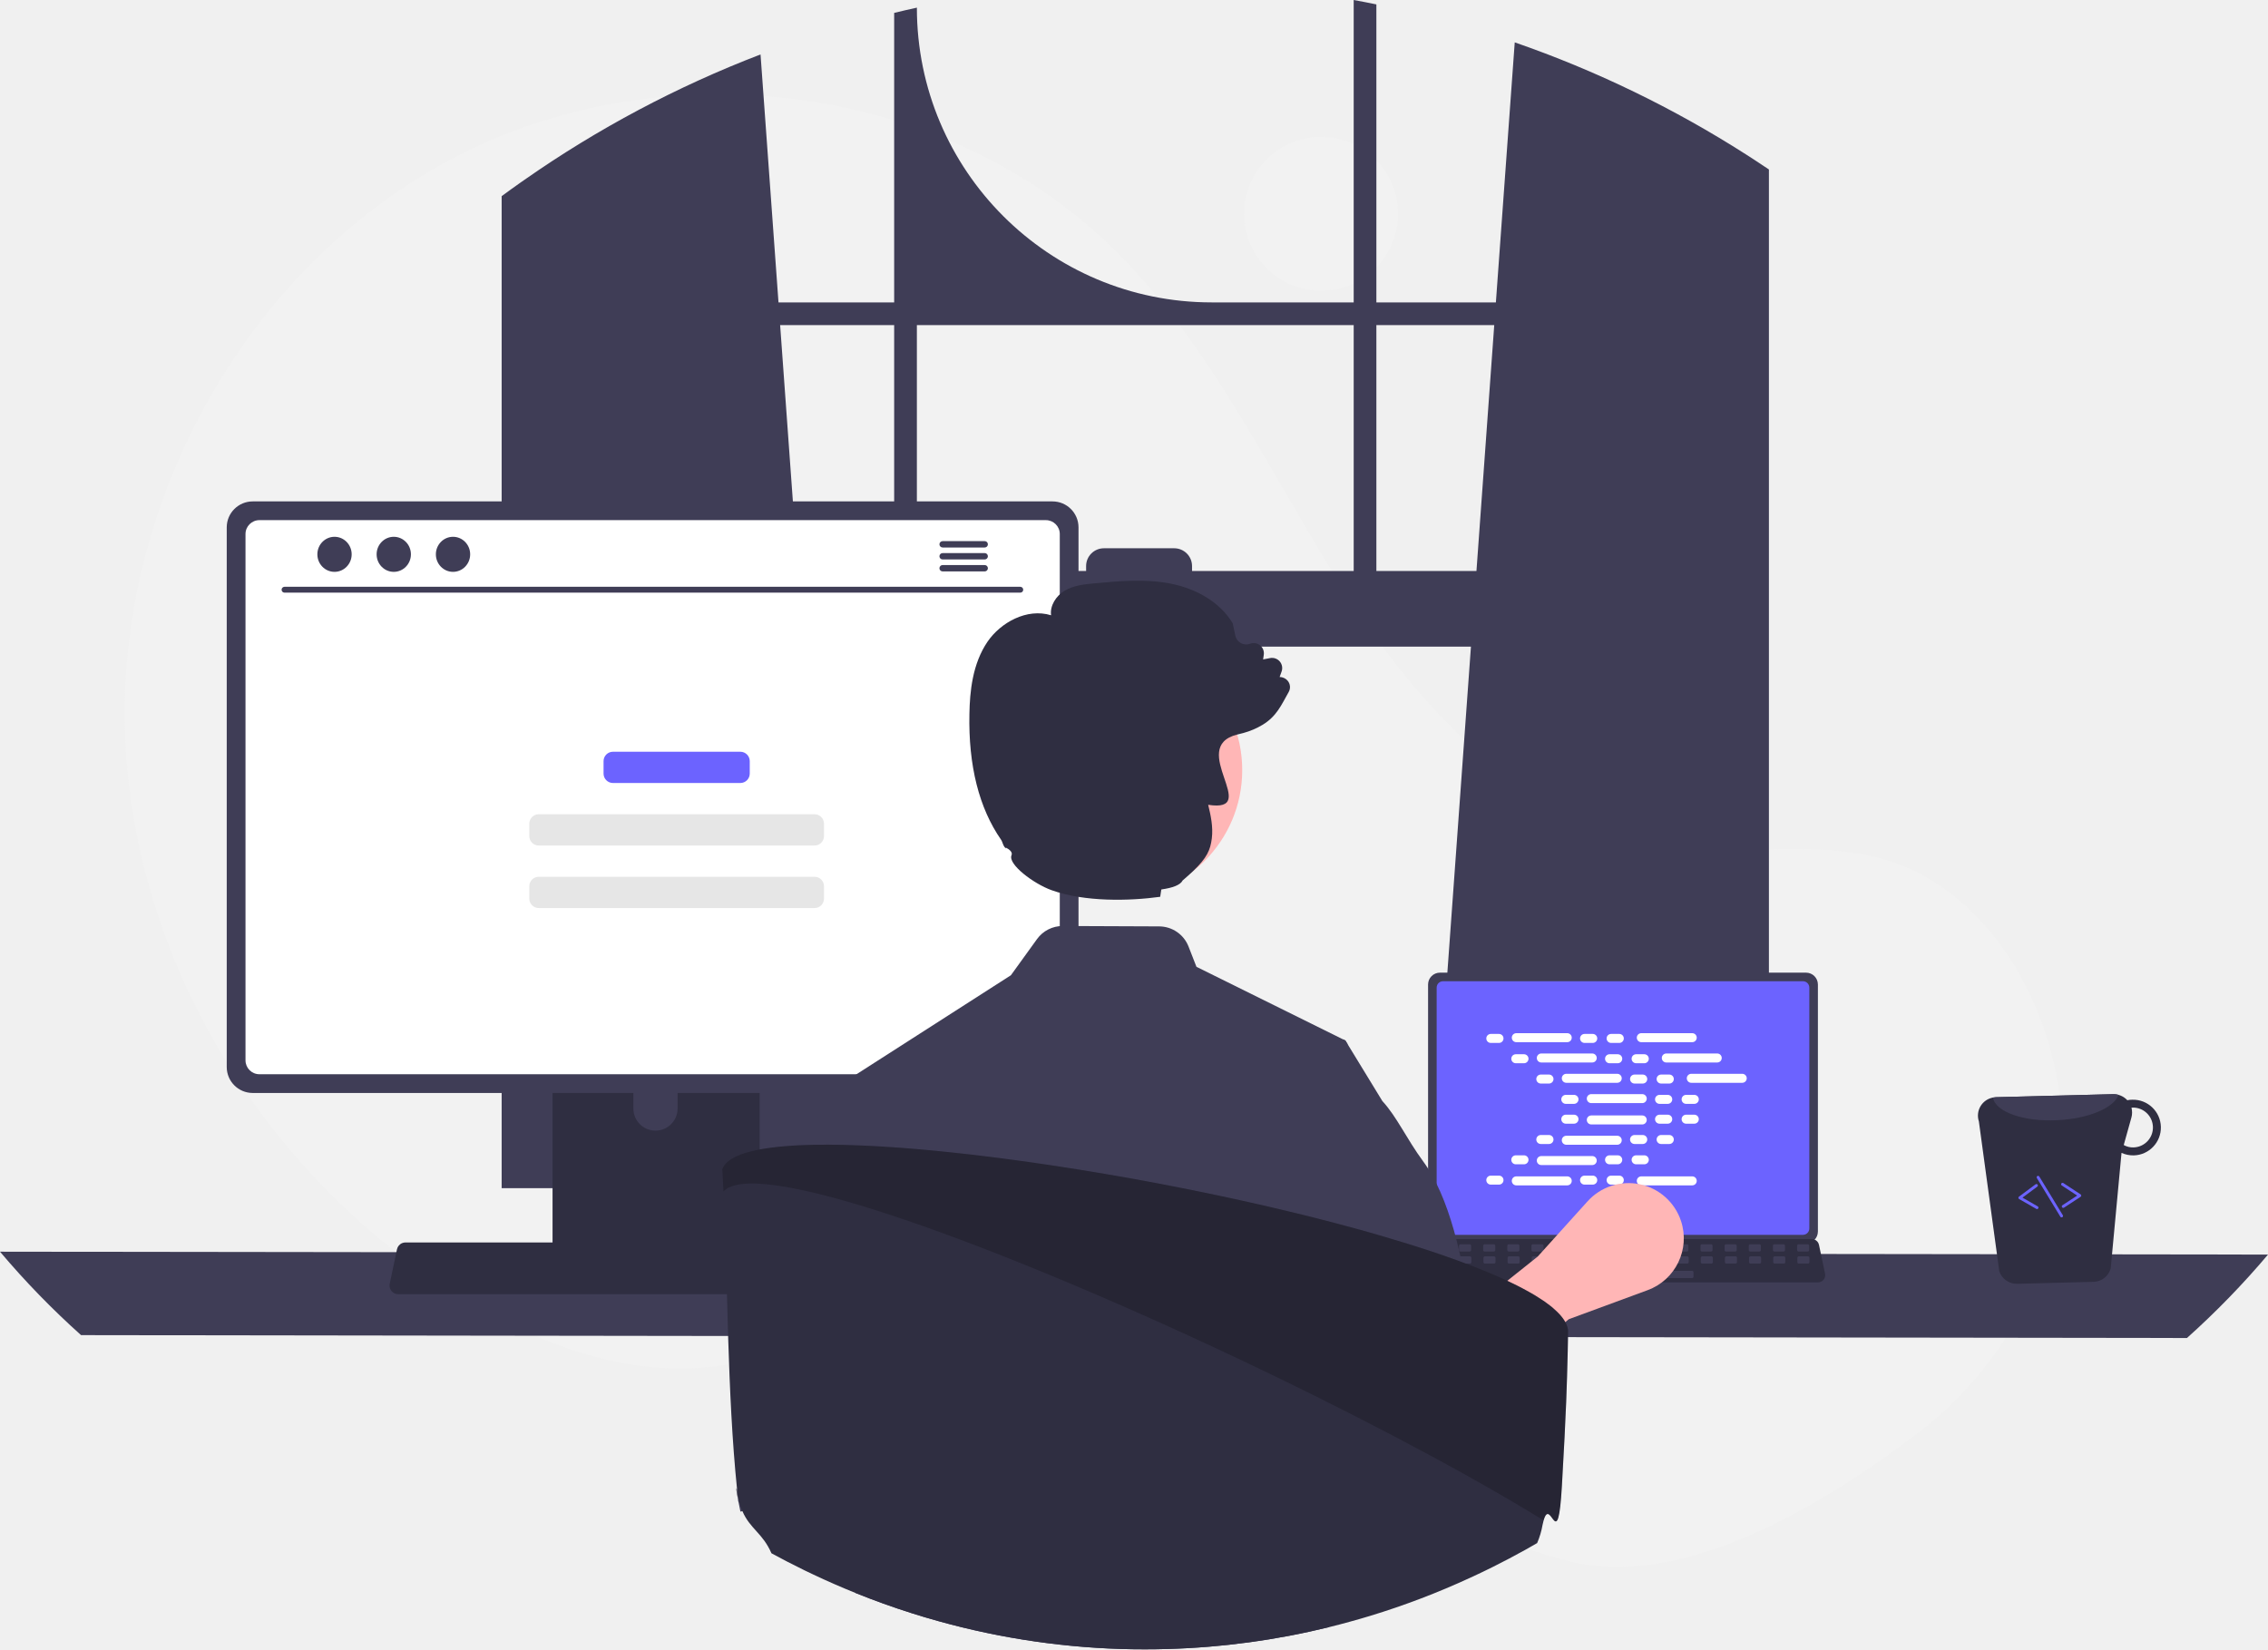
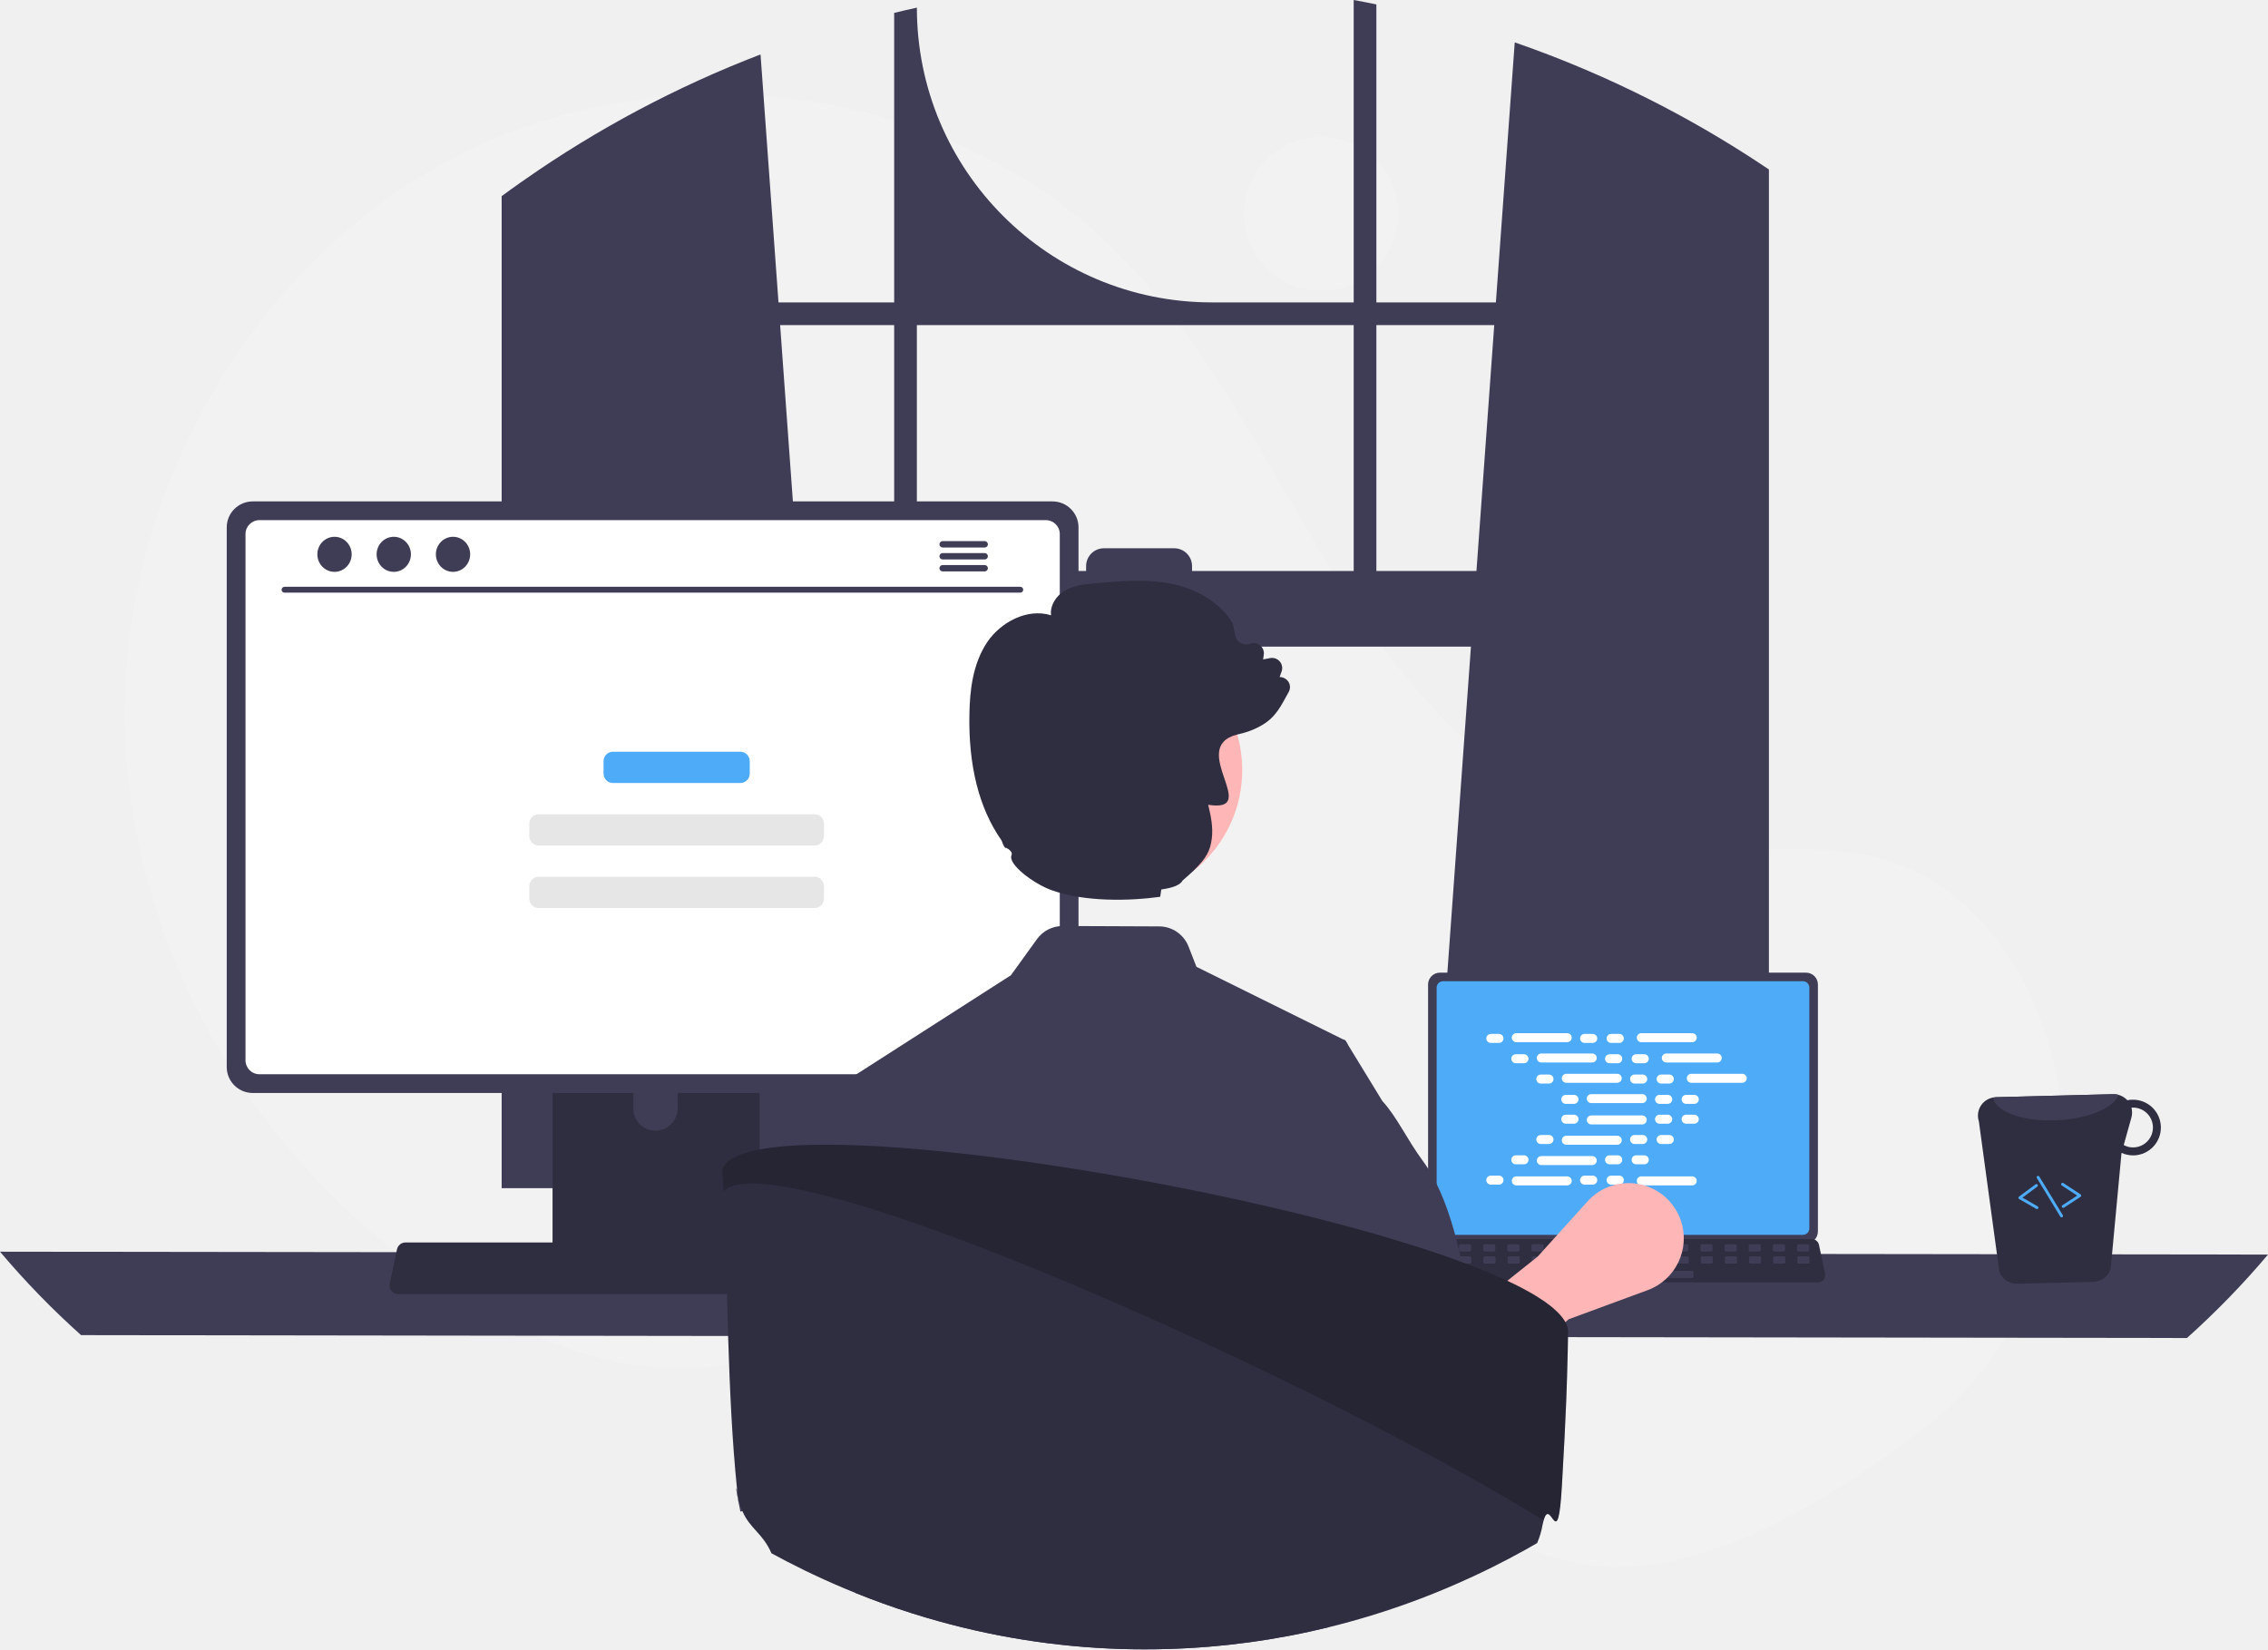
<svg xmlns="http://www.w3.org/2000/svg" data-name="Layer 1" width="786.82" height="572.258" viewBox="0 0 786.82 572.258">
  <circle cx="458.321" cy="74.182" r="26.701" fill="#f2f2f2" />
  <path d="M872.038,661.023c39.688-30.229,58.644-81.025,46.776-129.482q-.442-1.806-.934-3.604c-7.867-28.763-27.332-56.101-55.7-65.291-23.82-7.717-49.82-1.783-74.669-4.851-48.781-6.024-86.601-45.494-113.211-86.819-26.611-41.325-47.062-87.583-82.422-121.724-58.285-56.275-153.362-68.391-225.627-31.76C293.987,254.121,247.955,335.391,249.918,416.386c1.963,80.995,50.046,158.432,119.875,199.517,25.652,15.093,55.321,25.785,84.848,22.044,25.62-3.246,48.899-17.013,74.399-21.1,40.091-6.426,79.927,11.701,114.603,32.824,34.676,21.123,68.17,46.16,107.574,55.952C789.478,715.131,836.881,687.801,872.038,661.023Z" transform="translate(-206.59 -163.8711)" fill="#f2f2f2" />
  <path d="M815.016,219.191c-.87-.58-1.75-1.13-2.62-1.69a380.24,380.24,0,0,0-80.31-38.93l-6.54,90.22h-41.46v-103.39c-2.61-.54-5.24-1.05-7.87-1.53v104.92H626.946A102.27,102.27,0,0,1,524.676,166.521v-0c-2.64.57-5.26,1.18-7.88,1.83v100.44h-40.13l-6.23-86.03a380.858,380.858,0,0,0-81.94,43.53c-.44.3-.88.61-1.31.91-2.21,1.55-4.39,3.13-6.56,4.73v344.19h118.27l-2.09-28.95-11.5-158.95h231.59l-11.5,158.95-2.09,28.95h116.96v-353.45Q817.656,220.901,815.016,219.191Zm-298.22,142.78h-33.39l-6.17-85.3h39.56Zm159.42,0h-56.08v-1.69a6.18,6.18,0,0,0-6.19-6.18h-24.38a6.178,6.178,0,0,0-6.18,6.18v1.69h-58.71v-85.3h151.54Zm7.87,0v-85.3h40.89l-6.17,85.3Z" transform="translate(-206.59 -163.8711)" fill="#3f3d56" />
  <path d="M206.59,598.162a289.003,289.003,0,0,0,28.12,28.95l730.58,1a289.003,289.003,0,0,0,28.12-28.95Z" transform="translate(-206.59 -163.8711)" fill="#3f3d56" />
  <path d="M702.02,505.462v85.704a4.122,4.122,0,0,0,4.119,4.119H833.143a4.122,4.122,0,0,0,4.119-4.119v-85.704a4.124,4.124,0,0,0-4.119-4.115H706.139A4.124,4.124,0,0,0,702.02,505.462Z" transform="translate(-206.59 -163.8711)" fill="#3f3d56" />
-   <path d="M704.999,506.529V590.109a2.205,2.205,0,0,0,2.201,2.201H832.086a2.205,2.205,0,0,0,2.201-2.201V506.529a2.206,2.206,0,0,0-2.201-2.206H707.201A2.206,2.206,0,0,0,704.999,506.529Z" transform="translate(-206.59 -163.8711)" fill="#6c63ff" />
+   <path d="M704.999,506.529V590.109a2.205,2.205,0,0,0,2.201,2.201H832.086a2.205,2.205,0,0,0,2.201-2.201V506.529a2.206,2.206,0,0,0-2.201-2.206H707.201A2.206,2.206,0,0,0,704.999,506.529Z" transform="translate(-206.59 -163.8711)" fill="#4dabf7" />
  <path d="M699.364,607.881a2.47,2.47,0,0,0,1.943.93H837.299a2.502,2.502,0,0,0,2.446-3.016l-2.111-10.027a2.507,2.507,0,0,0-1.558-1.818,2.425,2.425,0,0,0-.888-.168H703.41a2.424,2.424,0,0,0-.888.168,2.507,2.507,0,0,0-1.558,1.818l-2.111,10.027A2.501,2.501,0,0,0,699.364,607.881Z" transform="translate(-206.59 -163.8711)" fill="#2f2e41" />
  <rect x="830.034" y="595.588" width="4.188" height="2.513" rx="0.488" transform="translate(1457.666 1029.819) rotate(-180)" fill="#3f3d56" />
  <rect x="821.657" y="595.588" width="4.188" height="2.513" rx="0.488" transform="translate(1440.912 1029.819) rotate(-180)" fill="#3f3d56" />
  <rect x="813.28" y="595.588" width="4.188" height="2.513" rx="0.488" transform="translate(1424.158 1029.819) rotate(-180)" fill="#3f3d56" />
  <rect x="804.903" y="595.588" width="4.188" height="2.513" rx="0.488" transform="translate(1407.404 1029.819) rotate(-180)" fill="#3f3d56" />
  <rect x="796.526" y="595.588" width="4.188" height="2.513" rx="0.488" transform="translate(1390.65 1029.819) rotate(-180)" fill="#3f3d56" />
  <rect x="788.149" y="595.588" width="4.188" height="2.513" rx="0.488" transform="translate(1373.896 1029.819) rotate(-180)" fill="#3f3d56" />
  <rect x="779.772" y="595.588" width="4.188" height="2.513" rx="0.488" transform="translate(1357.142 1029.819) rotate(-180)" fill="#3f3d56" />
  <rect x="771.395" y="595.588" width="4.188" height="2.513" rx="0.488" transform="translate(1340.388 1029.819) rotate(-180)" fill="#3f3d56" />
  <rect x="763.018" y="595.588" width="4.188" height="2.513" rx="0.488" transform="translate(1323.634 1029.819) rotate(-180)" fill="#3f3d56" />
  <rect x="754.641" y="595.588" width="4.188" height="2.513" rx="0.488" transform="translate(1306.88 1029.819) rotate(-180)" fill="#3f3d56" />
  <rect x="746.264" y="595.588" width="4.188" height="2.513" rx="0.488" transform="translate(1290.126 1029.819) rotate(-180)" fill="#3f3d56" />
  <rect x="737.887" y="595.588" width="4.188" height="2.513" rx="0.488" transform="translate(1273.372 1029.819) rotate(-180)" fill="#3f3d56" />
  <rect x="729.51" y="595.588" width="4.188" height="2.513" rx="0.488" transform="translate(1256.618 1029.819) rotate(-180)" fill="#3f3d56" />
  <rect x="721.133" y="595.588" width="4.188" height="2.513" rx="0.488" transform="translate(1239.865 1029.819) rotate(-180)" fill="#3f3d56" />
  <rect x="712.756" y="595.588" width="4.188" height="2.513" rx="0.488" transform="translate(1223.111 1029.819) rotate(-180)" fill="#3f3d56" />
  <rect x="704.379" y="595.588" width="4.188" height="2.513" rx="0.488" transform="translate(1206.357 1029.819) rotate(-180)" fill="#3f3d56" />
  <rect x="830.133" y="599.777" width="4.188" height="2.513" rx="0.488" transform="translate(1457.864 1038.196) rotate(-180)" fill="#3f3d56" />
  <rect x="821.756" y="599.777" width="4.188" height="2.513" rx="0.488" transform="translate(1441.11 1038.196) rotate(-180)" fill="#3f3d56" />
  <rect x="813.379" y="599.777" width="4.188" height="2.513" rx="0.488" transform="translate(1424.356 1038.196) rotate(-180)" fill="#3f3d56" />
  <rect x="805.002" y="599.777" width="4.188" height="2.513" rx="0.488" transform="translate(1407.602 1038.196) rotate(-180)" fill="#3f3d56" />
  <rect x="796.625" y="599.777" width="4.188" height="2.513" rx="0.488" transform="translate(1390.848 1038.196) rotate(-180)" fill="#3f3d56" />
  <rect x="788.248" y="599.777" width="4.188" height="2.513" rx="0.488" transform="translate(1374.094 1038.196) rotate(-180)" fill="#3f3d56" />
  <rect x="779.871" y="599.777" width="4.188" height="2.513" rx="0.488" transform="translate(1357.34 1038.196) rotate(-180)" fill="#3f3d56" />
  <rect x="771.494" y="599.777" width="4.188" height="2.513" rx="0.488" transform="translate(1340.586 1038.196) rotate(-180)" fill="#3f3d56" />
  <rect x="763.117" y="599.777" width="4.188" height="2.513" rx="0.488" transform="translate(1323.832 1038.196) rotate(-180)" fill="#3f3d56" />
  <rect x="754.74" y="599.777" width="4.188" height="2.513" rx="0.488" transform="translate(1307.078 1038.196) rotate(-180)" fill="#3f3d56" />
  <rect x="746.363" y="599.777" width="4.188" height="2.513" rx="0.488" transform="translate(1290.324 1038.196) rotate(-180)" fill="#3f3d56" />
  <rect x="737.986" y="599.777" width="4.188" height="2.513" rx="0.488" transform="translate(1273.57 1038.196) rotate(-180)" fill="#3f3d56" />
  <rect x="729.609" y="599.777" width="4.188" height="2.513" rx="0.488" transform="translate(1256.816 1038.196) rotate(-180)" fill="#3f3d56" />
  <rect x="721.232" y="599.777" width="4.188" height="2.513" rx="0.488" transform="translate(1240.062 1038.196) rotate(-180)" fill="#3f3d56" />
  <rect x="712.855" y="599.777" width="4.188" height="2.513" rx="0.488" transform="translate(1223.309 1038.196) rotate(-180)" fill="#3f3d56" />
  <rect x="704.478" y="599.777" width="4.188" height="2.513" rx="0.488" transform="translate(1206.555 1038.196) rotate(-180)" fill="#3f3d56" />
  <rect x="760.604" y="604.803" width="33.508" height="2.513" rx="0.488" transform="translate(1348.126 1048.248) rotate(-180)" fill="#3f3d56" />
  <rect x="515.631" y="358.737" width="5.966" height="3.122" rx="1.561" fill="#fff" />
  <rect x="548.154" y="358.737" width="5.966" height="3.122" rx="1.561" fill="#fff" />
  <rect x="557.369" y="358.737" width="5.966" height="3.122" rx="1.561" fill="#fff" />
  <rect x="524.477" y="358.477" width="20.796" height="3.122" rx="1.561" fill="#fff" />
  <rect x="567.841" y="358.477" width="20.796" height="3.122" rx="1.561" fill="#fff" />
  <rect x="524.304" y="365.784" width="5.966" height="3.122" rx="1.561" fill="#fff" />
  <rect x="556.827" y="365.784" width="5.966" height="3.122" rx="1.561" fill="#fff" />
  <rect x="566.042" y="365.784" width="5.966" height="3.122" rx="1.561" fill="#fff" />
  <rect x="533.15" y="365.523" width="20.796" height="3.122" rx="1.561" fill="#fff" />
  <rect x="576.514" y="365.523" width="20.796" height="3.122" rx="1.561" fill="#fff" />
  <rect x="532.977" y="372.83" width="5.966" height="3.122" rx="1.561" fill="#fff" />
  <rect x="565.5" y="372.83" width="5.966" height="3.122" rx="1.561" fill="#fff" />
  <rect x="574.715" y="372.83" width="5.966" height="3.122" rx="1.561" fill="#fff" />
  <rect x="541.823" y="372.57" width="20.796" height="3.122" rx="1.561" fill="#fff" />
  <rect x="585.187" y="372.57" width="20.796" height="3.122" rx="1.561" fill="#fff" />
  <rect x="541.649" y="379.877" width="5.966" height="3.122" rx="1.561" fill="#fff" />
  <rect x="574.172" y="379.877" width="5.966" height="3.122" rx="1.561" fill="#fff" />
  <rect x="583.387" y="379.877" width="5.966" height="3.122" rx="1.561" fill="#fff" />
  <rect x="550.496" y="379.617" width="20.796" height="3.122" rx="1.561" fill="#fff" />
  <rect x="548.154" y="407.898" width="5.966" height="3.122" rx="1.561" fill="#fff" />
  <rect x="557.369" y="407.898" width="5.966" height="3.122" rx="1.561" fill="#fff" />
  <rect x="567.841" y="408.158" width="20.796" height="3.122" rx="1.561" fill="#fff" />
  <rect x="515.631" y="407.898" width="5.966" height="3.122" rx="1.561" fill="#fff" />
  <rect x="524.477" y="408.158" width="20.796" height="3.122" rx="1.561" fill="#fff" />
  <rect x="524.304" y="400.851" width="5.966" height="3.122" rx="1.561" fill="#fff" />
  <rect x="556.827" y="400.851" width="5.966" height="3.122" rx="1.561" fill="#fff" />
  <rect x="566.042" y="400.851" width="5.966" height="3.122" rx="1.561" fill="#fff" />
  <rect x="533.15" y="401.111" width="20.796" height="3.122" rx="1.561" fill="#fff" />
  <rect x="532.977" y="393.804" width="5.966" height="3.122" rx="1.561" fill="#fff" />
  <rect x="565.5" y="393.804" width="5.966" height="3.122" rx="1.561" fill="#fff" />
  <rect x="574.715" y="393.804" width="5.966" height="3.122" rx="1.561" fill="#fff" />
  <rect x="541.823" y="394.064" width="20.796" height="3.122" rx="1.561" fill="#fff" />
  <rect x="541.649" y="386.758" width="5.966" height="3.122" rx="1.561" fill="#fff" />
  <rect x="574.172" y="386.758" width="5.966" height="3.122" rx="1.561" fill="#fff" />
  <rect x="583.387" y="386.758" width="5.966" height="3.122" rx="1.561" fill="#fff" />
  <rect x="550.496" y="387.018" width="20.796" height="3.122" rx="1.561" fill="#fff" />
  <path d="M711.507,654.353l-13.35-21.102,41.902-33.403,17.295-19.161a19.161,19.161,0,0,1,32.418,6.828h0a19.161,19.161,0,0,1-11.57,23.991l-27.349,10.075Z" transform="translate(-206.59 -163.8711)" fill="#ffb6b6" />
  <path d="M398.28,501.352v102.56h71.85v-102.56a3.448,3.448,0,0,0-2.43-3.3,3.175,3.175,0,0,0-1.03-.16H401.75A3.463,3.463,0,0,0,398.28,501.352Zm28.04,35.24a7.67,7.67,0,0,1,15.34,0v11.9a7.67,7.67,0,0,1-15.34,0Z" transform="translate(-206.59 -163.8711)" fill="#2f2e41" />
  <path d="M398.06,600.632v9.89a1.946,1.946,0,0,0,1.93,1.94h68.43a1.94,1.94,0,0,0,1.93-1.94v-9.89Z" transform="translate(-206.59 -163.8711)" fill="#3f3d56" />
  <path d="M285.25,346.832V534.092a9.007,9.007,0,0,0,9,9h277.5a9.007,9.007,0,0,0,9-9V346.832a9.011,9.011,0,0,0-9-8.99H294.25A9.012,9.012,0,0,0,285.25,346.832Z" transform="translate(-206.59 -163.8711)" fill="#3f3d56" />
  <path d="M291.76,349.162v182.62a4.818,4.818,0,0,0,4.81,4.81H569.44a4.818,4.818,0,0,0,4.81-4.81v-182.62a4.82,4.82,0,0,0-4.81-4.82H296.57A4.821,4.821,0,0,0,291.76,349.162Z" transform="translate(-206.59 -163.8711)" fill="#fff" />
  <path d="M342.4,611.792a2.948,2.948,0,0,0,2.32,1.11h162.34a2.987,2.987,0,0,0,2.92-3.6l-2.52-11.97a2.993,2.993,0,0,0-1.86-2.17,2.895,2.895,0,0,0-1.06-.2H347.23a2.894,2.894,0,0,0-1.06.2,2.992,2.992,0,0,0-1.86,2.17l-2.52,11.97A2.985,2.985,0,0,0,342.4,611.792Z" transform="translate(-206.59 -163.8711)" fill="#2f2e41" />
  <path d="M560.585,369.499H305.261a1.016,1.016,0,0,1,0-2.031H560.585a1.016,1.016,0,0,1,0,2.031Z" transform="translate(-206.59 -163.8711)" fill="#3f3d56" />
  <ellipse cx="116.051" cy="192.33" rx="5.95" ry="6.083" fill="#3f3d56" />
  <ellipse cx="136.607" cy="192.33" rx="5.95" ry="6.083" fill="#3f3d56" />
  <ellipse cx="157.163" cy="192.33" rx="5.95" ry="6.083" fill="#3f3d56" />
  <path d="M548.206,351.622h-14.6a1.105,1.105,0,0,0,0,2.21h14.6a1.105,1.105,0,0,0,0-2.21Z" transform="translate(-206.59 -163.8711)" fill="#3f3d56" />
  <path d="M548.206,355.772h-14.6a1.105,1.105,0,0,0,0,2.21h14.6a1.105,1.105,0,0,0,0-2.21Z" transform="translate(-206.59 -163.8711)" fill="#3f3d56" />
  <path d="M548.206,359.922h-14.6a1.105,1.105,0,0,0,0,2.21h14.6a1.105,1.105,0,0,0,0-2.21Z" transform="translate(-206.59 -163.8711)" fill="#3f3d56" />
  <path d="M900.186,604.972a6.416,6.416,0,0,0,6.183,4.331l26.492-.682a6.329,6.329,0,0,0,5.981-4.657l3.749-40.087a9.794,9.794,0,0,0,4.238.871,9.661,9.661,0,1,0-.485-19.317,8.184,8.184,0,0,0-1.736.181,6.548,6.548,0,0,0-4.874-2.103l-40.751,1.052a5.853,5.853,0,0,0-1.005.125,6.365,6.365,0,0,0-4.873,8.265Zm43.173-43.817,2.668-9.553a6.506,6.506,0,0,0,.02-3.375c.129-0.0.244-.062.373-.062a6.91,6.91,0,0,1,.324,13.817A6.505,6.505,0,0,1,943.359,561.156Z" transform="translate(-206.59 -163.8711)" fill="#2f2e41" />
  <path d="M897.978,544.686c.868,4.964,10.629,8.454,22.366,7.847,10.793-.497,19.617-4.287,21.234-8.778a6.025,6.025,0,0,0-1.844-.246l-40.751,1.052A5.853,5.853,0,0,0,897.978,544.686Z" transform="translate(-206.59 -163.8711)" fill="#3f3d56" />
-   <path d="M922.494,582.944a.497.497,0,0,0,.151-.066l5.753-3.766a.499.499,0,0,0,0-.836l-5.98-3.917a.5.5,0,1,0-.548.836l5.341,3.498-5.114,3.348a.5.5,0,0,0,.396.903Z" transform="translate(-206.59 -163.8711)" fill="#6c63ff" />
-   <path d="M913.408,583.363a.5.5,0,0,0,.126-.918l-5.303-3.04,5.126-3.807a.5.5,0,1,0-.596-.802l-5.739,4.263a.5.5,0,0,0,.049.835l5.965,3.42A.5.5,0,0,0,913.408,583.363Z" transform="translate(-206.59 -163.8711)" fill="#6c63ff" />
-   <path d="M921.922,586.244a.482.482,0,0,0,.137-.058.5.5,0,0,0,.168-.687l-8.155-13.408a.5.5,0,0,0-.854.521l8.155,13.408A.5.5,0,0,0,921.922,586.244Z" transform="translate(-206.59 -163.8711)" fill="#6c63ff" />
-   <rect x="209.385" y="260.827" width="50.719" height="10.846" rx="3.264" fill="#6c63ff" />
+   <path d="M922.494,582.944a.497.497,0,0,0,.151-.066l5.753-3.766a.499.499,0,0,0,0-.836l-5.98-3.917a.5.5,0,1,0-.548.836l5.341,3.498-5.114,3.348a.5.5,0,0,0,.396.903Z" transform="translate(-206.59 -163.8711)" fill="#4dabf7" />
+   <path d="M913.408,583.363a.5.5,0,0,0,.126-.918l-5.303-3.04,5.126-3.807a.5.5,0,1,0-.596-.802l-5.739,4.263a.5.5,0,0,0,.049.835l5.965,3.42A.5.5,0,0,0,913.408,583.363Z" transform="translate(-206.59 -163.8711)" fill="#4dabf7" />
+   <path d="M921.922,586.244a.482.482,0,0,0,.137-.058.5.5,0,0,0,.168-.687l-8.155-13.408a.5.5,0,0,0-.854.521l8.155,13.408A.5.5,0,0,0,921.922,586.244Z" transform="translate(-206.59 -163.8711)" fill="#4dabf7" />
+   <rect x="209.385" y="260.827" width="50.719" height="10.846" rx="3.264" fill="#4dabf7" />
  <rect x="183.626" y="282.519" width="102.236" height="10.846" rx="3.264" fill="#e6e6e6" />
  <rect x="183.626" y="304.21" width="102.236" height="10.846" rx="3.264" fill="#e6e6e6" />
  <path d="M497.301,540.717l.217.684.011.023,6.525,19.838,7.506,22.861,14.123,42.961.137,6.673v.023l1.049,53.684-2.909,7.278,3.274,11.932s-1.506-18.037-9.582-7.679c-4.574,5.886-9.925,11.91-14.317,17.556q9.6,3.884,19.507,7.027c1.426.456,2.863.89,4.301,1.323q.462.137.924.274a266.863,266.863,0,0,0,67.351,10.826c1.186.034,2.35.057,3.479.08.399.011.787.023,1.175.023,1.278.011,2.544.023,3.822.023q3.867,0,7.7-.114a266.853,266.853,0,0,0,56.091-7.586c-.125-7.586-.468-16.45-.958-25.918-.228-4.643-5.35-9.674-5.658-14.533-.217-3.65,4.381-7.084,4.141-10.792-1.551-22.827-3.491-14.064-4.928-30.229q-.222-2.379-.411-4.552c-.924-10.381-1.563-16.872-1.563-16.872l6.137-38.683,9.639-60.734-.742-1.221-.833-.411-50.844-25.165-2.761-7.073a10.979,10.979,0,0,0-10.141-6.947l-33.493-.137a10.931,10.931,0,0,0-8.909,4.529l-9.069,12.56Z" transform="translate(-206.59 -163.8711)" fill="#3f3d56" />
  <path d="M533.407,617.525,525.82,633.758l-5.179,11.088-8.909,46.646-4.46,4.734L503.45,679.467l-39.998,8.881c-1.312-7.29-.351.247-1.161-7.75.228-.228.468-.456.707-.685.639-.593,1.175-1.152,1.164-1.688-.456-27.584.913-74.526,12.343-102.966a60.053,60.053,0,0,1,7.027-13.107c.228-.308.445-.616.662-.924,5.27-7.381,8.601-14.647,13.324-19.815v-.011a.53.53,0,0,0,.08-.08.157.157,0,0,0,.046-.034l32.443-17.203,1.392,39.105.992,28.109Z" transform="translate(-206.59 -163.8711)" fill="#3f3d56" />
  <path d="M650.391,622.135l9.476,20.275,3.307,7.061,8.907,46.642,4.446,4.723,3.83-16.755,1.8-.369,32.459-6.722,9.461,30.046a17.984,17.984,0,0,0-3.261-22.506c-.646-.585-1.184-1.154-1.169-1.692.538-32.443-1.446-91.684-19.367-116.066-5.692-7.738-9.107-15.445-14.076-20.829-.015-.015-.015-.031-.031-.031L674.081,526.114l-.738-1.215-.831-.415Z" transform="translate(-206.59 -163.8711)" fill="#3f3d56" />
  <circle id="a657ec4b-47ce-4d2a-9c58-81a811696ca9" data-name="Ellipse 5" cx="386.397" cy="267.201" r="44.558" fill="#ffb6b6" />
  <path d="M653.212,399.948a3.759,3.759,0,0,0-2.69-1.19l.67-1.86a3.528,3.528,0,0,0-3.96-4.7l-2.44.47.23-1.63a3.534,3.534,0,0,0-4.73-3.82,3.766,3.766,0,0,1-3.24-.23,3.846,3.846,0,0,1-1.92-2.61l-.85-4.1-.09-.22c-4.14-6.9-12.1-11.92-21.84-13.76-8.67-1.65-17.56-.81-26.13-.02-3.4.32-7.24.68-10.44,2.64-2.72,1.68-5.02,5.04-4.55,8.43-8.45-2.59-17.51,2.58-22,9.1-5.32,7.76-6.19,17.48-6.33,25.08-.38,17.98,3.33,32.69,11,43.73.56.8.7,2.47,1.81,3.03l-.23-.37c1.24.62,2.5,1.62,2.03,2.69-1.35,3.08,7.62,9.89,13.94,12.14,11.53,4.11,26.86,3.76,37.64,2.28l.38-2.55c3.89-.53,6.63-1.54,7.4-3.12,1.36-1.16,2.52-2.2,3.53-3.16l.01-.01c.02-.02.06-.05.08-.07,4.87-4.67,6-7.33,6.51-11.38.49-3.97-.38-8-1.27-11.63,18.74,2.9-7.38-19.96,10.08-24.38a5.434,5.434,0,0,1,.61-.15c.51-.12,1.02-.24,1.51-.38a26.448,26.448,0,0,0,6.72-2.87c4.88-2.97,6.49-6.91,9.01-11.35A3.427,3.427,0,0,0,653.212,399.948Z" transform="translate(-206.59 -163.8711)" fill="#2f2e41" />
  <path d="M750.582,625.308c-.01,1.75-.03,4.2-.11,7.23q-.015.63-.03,1.29c-.13,5.57-.26,10.24-.47,15.43-.01.36-.02.71-.04,1.07-.28,7.24-.72,15.67-1.48,29.02-1.41,24.66-3.87,3.39-6.34,12.04-.12.43-.25.94-.37,1.54a27.916,27.916,0,0,1-1.88,6.33c-1.31.78-2.66,1.53-3.99,2.28-3.79,2.11-7.64,4.14-11.52,6.07-2.18,1.08-4.37,2.14-6.57,3.16-.35.16-.69.32-1.03.47a270.887,270.887,0,0,1-34.75,13.26c-2.32.7-4.63,1.38-6.97,2.01-2.44.68-4.88,1.32-7.35,1.92a266.893,266.893,0,0,1-56.09,7.59c-2.55.08-5.12.11-7.7.11-1.28,0-2.54-.01-3.82-.02-.39,0-.78-.01-1.17-.02-1.13-.03-2.3-.05-3.48-.08a266.663,266.663,0,0,1-67.35-10.83l-.93-.27c-1.44-.44-2.87-.87-4.3-1.33q-9.9-3.135-19.51-7.02-7.335-2.955-14.5-6.34a.339.339,0,0,1-.12-.06c-1-.46-2.01-.94-3.01-1.43-.13-.07-.27-.14-.41-.21q-5.595-2.73-11.07-5.72c-3.07-7.05-7.39-8.4-10.07-14.6a25.874,25.874,0,0,1-1.68-5.74c0-.02-.01-.04-.01-.07.28,3.72-1.19-6.6-.01-.04-.01-.12-.02-.25-.03-.4-.03-.36-.07-.8-.13-1.35-3.43-33.49-3.21-71.79-4.7-103.35q-.15-3.06-.31-5.86c-.03-.62-.07-1.23-.11-1.83.07-.18.15-.37.24-.55a1.002,1.002,0,0,1,.07-.15,1.623,1.623,0,0,1,.1-.18c.02-.03.05-.07.07-.1a.917.917,0,0,1,.05-.1c.09-.14.19-.29.3-.43.05-.06.09-.11.14-.16a.808.808,0,0,1,.12-.14.637.637,0,0,1,.11-.13c.04-.04.08-.09.13-.14a.302.302,0,0,1,.08-.08,2.033,2.033,0,0,1,.26-.25,9.624,9.624,0,0,1,1.14-.9c.14-.09.29-.18.43-.28a19.135,19.135,0,0,1,3.17-1.52c.38-.14.76-.27,1.17-.41.15-.04.29-.09.44-.14.22-.07.44-.14.67-.19,1.14-.34,2.37-.63,3.7-.9.16-.03.33-.06.5-.1.24-.05.49-.09.74-.13.34-.06.69-.12,1.04-.18,2.97-.47,6.34-.82,10.06-1.05q.525-.03,1.05-.06c.41-.02.82-.04,1.24-.06.35-.02.71-.03,1.07-.04.35-.02.71-.03,1.08-.04,1.01-.03,2.05-.06,3.11-.08,3.02-.06,6.2-.04,9.54.03,1.55.04,3.13.08,4.75.15.11,0,.21.01.31.01,1.41.05,2.83.11,4.29.19,1.02.05,2.05.1,3.08.16.97.06,1.95.12,2.94.19.77.04,1.54.1,2.32.15.66.05,1.32.1,1.98.14l.9.06c.49.04.98.07,1.48.12,1.1.09,2.2.18,3.32.27,1.11.1,2.24.2,3.37.3s2.27.21,3.41.32c.12.01.23.02.34.03,1.04.11,2.08.21,3.13.32.24.02.49.04.73.07,1.001.101,2.022.218,3.032.326.31.033.618.066.929.1.791.086,1.572.161,2.368.254,1.05.12,2.12.23,3.16.37.81.09,1.62.18,2.43.28,1.27.15,2.56.31,3.85.48.49.06.98.12,1.47.19,3.68.46,7.4.97,11.18,1.5,5.73.81,11.55,1.69,17.41,2.64q8.805,1.425,17.71,3.01c1.5.27,3,.54,4.51.82q1.02.195,2.04.39c1.16.21,2.32.43,3.48.65,1.16.22,2.32.44,3.48.67,1.38.27,2.77.54,4.15.81,9.09,1.8,18.13,3.72,26.95,5.73,1.45.33,2.9.67,4.34,1q4.32,1.005,8.56,2.04c.78.18,1.55.37,2.32.56,1.92.48,3.84.96,5.73,1.45l.33.09c1.39.34,2.75.69,4.11,1.05q4.815,1.26,9.47,2.55,3.09.855,6.11,1.73c3.01.87,5.96,1.75,8.83,2.64.71.22,1.42.44,2.12.65,2.1.65,4.17,1.31,6.18,1.97,1.6.52,3.16,1.05,4.7,1.58q2.31.795,4.53,1.59c.95.34,1.89.7,2.83,1.04,1.35.5,2.68,1,3.98,1.5.4.15.79.31,1.18.46.25.11.49.2.73.3.47.19.95.37,1.41.56.47.18.93.37,1.39.57.45.18.91.37,1.35.56.45.18.89.37,1.33.57.37.15.73.31,1.08.47.71.31,1.42.62,2.11.94.34.16.68.31,1.02.47l.78.36c.11.06.22.11.33.16.25.12.51.25.76.37.58.27,1.15.56,1.71.83.75.38,1.48.76,2.18,1.13.71.38,1.4.76,2.06,1.13.11.06.21.12.32.18.15.08.3.17.45.25.51.29,1,.59,1.49.88.96.59,1.87,1.17,2.72,1.75.19.13.37.26.56.38.63.45,1.23.89,1.79,1.34,0,.01,0,.01.01.01.19.14.37.29.55.43.15.14.31.26.46.4.52.45,1,.88,1.44,1.32a5.667,5.667,0,0,1,.42.43,1.208,1.208,0,0,1,.16.16c.2.2.38.4.55.6a.553.553,0,0,1,.07.09c.24.28.46.56.67.84.1.14.21.28.3.42.12.17.24.35.34.52.09.14.17.29.25.43a7.257,7.257,0,0,1,.54,1.13,5.241,5.241,0,0,1,.27.82A5.844,5.844,0,0,1,750.582,625.308Z" transform="translate(-206.59 -163.8711)" fill="#2f2e41" />
  <path d="M750.582,625.308c-.01,1.75-.03,4.2-.11,7.23-.01.42-.03.85-.04,1.29-.1,4.25-.25,9.5-.46,15.43-.01.36-.02.71-.04,1.07-.28,7.24-.72,15.67-1.48,29.02-1.41,24.66-3.87,3.39-6.34,12.04-6.86-4.22-14.38-8.64-22.42-13.18q-2.175-1.23-4.39-2.47c-16.08-8.97-34.04-18.37-52.79-27.68-.74-.37-1.49-.74-2.23-1.1-42.95-21.23-89.83-41.88-127.81-55.66-7.33-2.66-14.33-5.06-20.91-7.17-13.86-4.43-25.84-7.53-35.06-8.87-9.6-1.4-16.23-.9-18.91,1.99q-.15-3.06-.31-5.86-.06-.93-.12-1.83c.062-.165.142-.322.22-.48.011-.023.019-.047.03-.07a1.002,1.002,0,0,1,.07-.15,1.623,1.623,0,0,1,.1-.18,1.06,1.06,0,0,1,.12-.2c.09-.14.19-.29.3-.43a3.483,3.483,0,0,1,.26-.3.637.637,0,0,1,.11-.13c.04-.04.08-.09.13-.14a.302.302,0,0,1,.08-.08,2.033,2.033,0,0,1,.26-.25,9.624,9.624,0,0,1,1.14-.9c.14-.09.29-.18.43-.28a19.135,19.135,0,0,1,3.17-1.52c.38-.14.76-.27,1.17-.41.15-.04.29-.09.44-.14.22-.07.44-.14.67-.19,1.14-.34,2.37-.63,3.7-.9.4-.08.82-.16,1.24-.23.34-.06.69-.12,1.04-.18,2.97-.47,6.34-.82,10.06-1.05q.525-.03,1.05-.06c.41-.02.82-.04,1.24-.06.35-.02.71-.03,1.07-.04.35-.02.71-.03,1.08-.04,1.01-.03,2.05-.06,3.11-.08,3.02-.05,6.2-.03,9.54.04,1.55.03,3.13.08,4.75.15.1,0,.21.01.31.01,1.41.04,2.84.11,4.29.18,1.02.05,2.05.1,3.08.16.97.06,1.95.12,2.94.19.77.04,1.54.1,2.32.15.66.05,1.32.1,1.98.14.79.06,1.58.12,2.38.18,1.1.09,2.2.18,3.32.27,1.11.1,2.24.2,3.37.3s2.27.21,3.41.32c.12.01.23.02.34.03,1.04.11,2.08.21,3.13.32q8.73.885,17.97,2.07,5.52.705,11.18,1.51c5.73.81,11.55,1.69,17.41,2.63q8.805,1.425,17.71,3.01c1.5.27,3,.54,4.51.82q2.76.51,5.52,1.04c1.16.22,2.32.44,3.48.67,1.38.27,2.77.54,4.15.81,9.09,1.8,18.13,3.72,26.95,5.73,1.45.33,2.9.67,4.34,1q4.32,1.005,8.56,2.04c.78.19,1.55.38,2.32.57q2.895.72,5.73,1.44v.01c.11.02.22.05.33.08,1.38.35,2.75.7,4.11,1.06q4.815,1.26,9.47,2.54c2.06.58,4.1,1.15,6.11,1.73,3.01.88,5.96,1.76,8.83,2.64.71.22,1.42.44,2.12.65q3.15.99,6.18,1.97c1.6.52,3.16,1.05,4.7,1.58q2.31.795,4.53,1.59c.96.34,1.9.69,2.83,1.03,1.36.5,2.68,1,3.98,1.51.4.15.79.31,1.18.46.73.28,1.44.57,2.14.86.47.18.93.37,1.39.57.45.18.91.37,1.35.56.45.18.89.37,1.33.57.37.15.73.31,1.08.47.71.31,1.42.62,2.11.94.34.16.68.31,1.02.47l.78.36c.11.06.22.11.33.16.85.4,1.67.8,2.47,1.2.75.38,1.48.76,2.18,1.13.83.44,1.62.87,2.38,1.31.15.08.3.17.45.25.51.29,1,.59,1.49.88.96.59,1.87,1.17,2.72,1.75.84.58,1.62,1.15,2.35,1.72,0,.01,0,.01.01.01.35.28.69.56,1.01.83.52.45,1,.88,1.44,1.32a5.667,5.667,0,0,1,.42.43,1.208,1.208,0,0,1,.16.16c.21.23.42.46.62.69.24.28.46.56.67.84.1.14.21.28.3.42.12.17.24.35.34.52.09.14.17.29.25.43a7.257,7.257,0,0,1,.54,1.13,6.053,6.053,0,0,1,.27.82A5.844,5.844,0,0,1,750.582,625.308Z" transform="translate(-206.59 -163.8711)" opacity="0.2" />
</svg>
